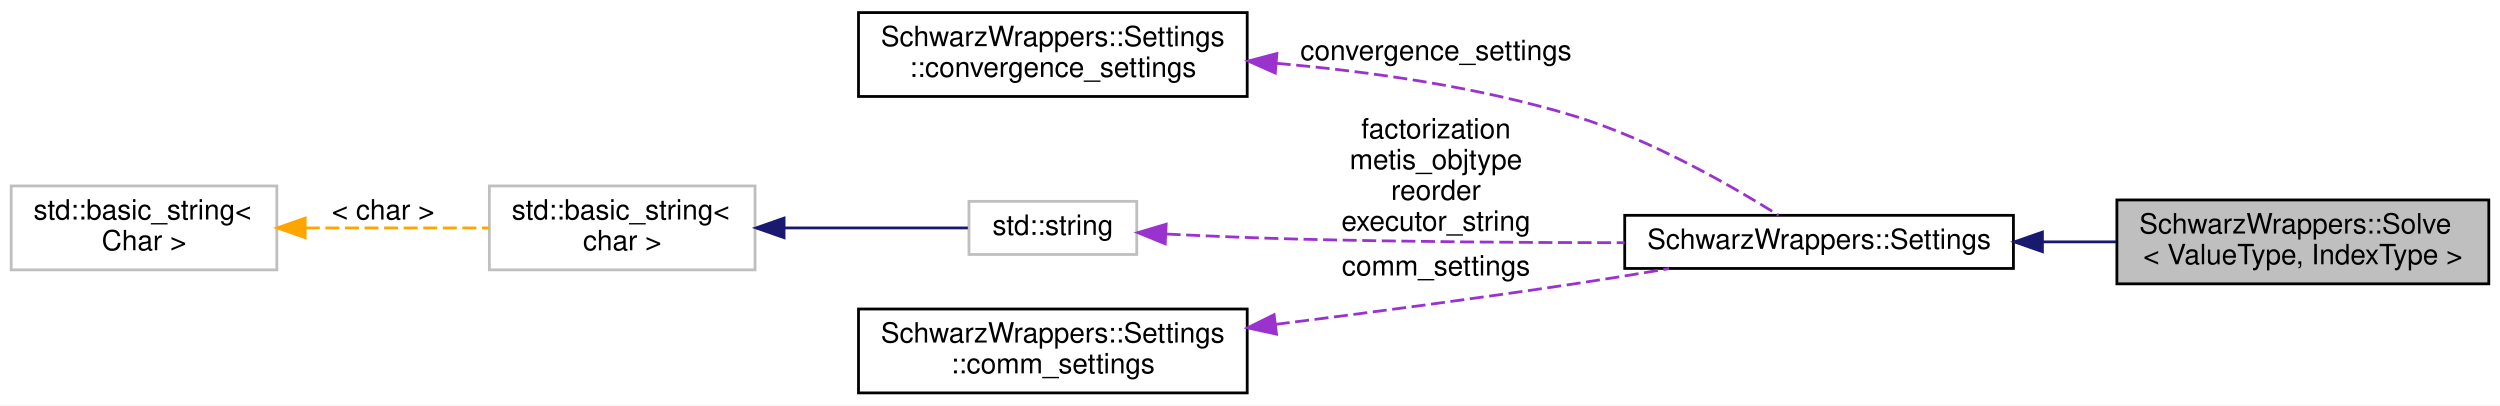
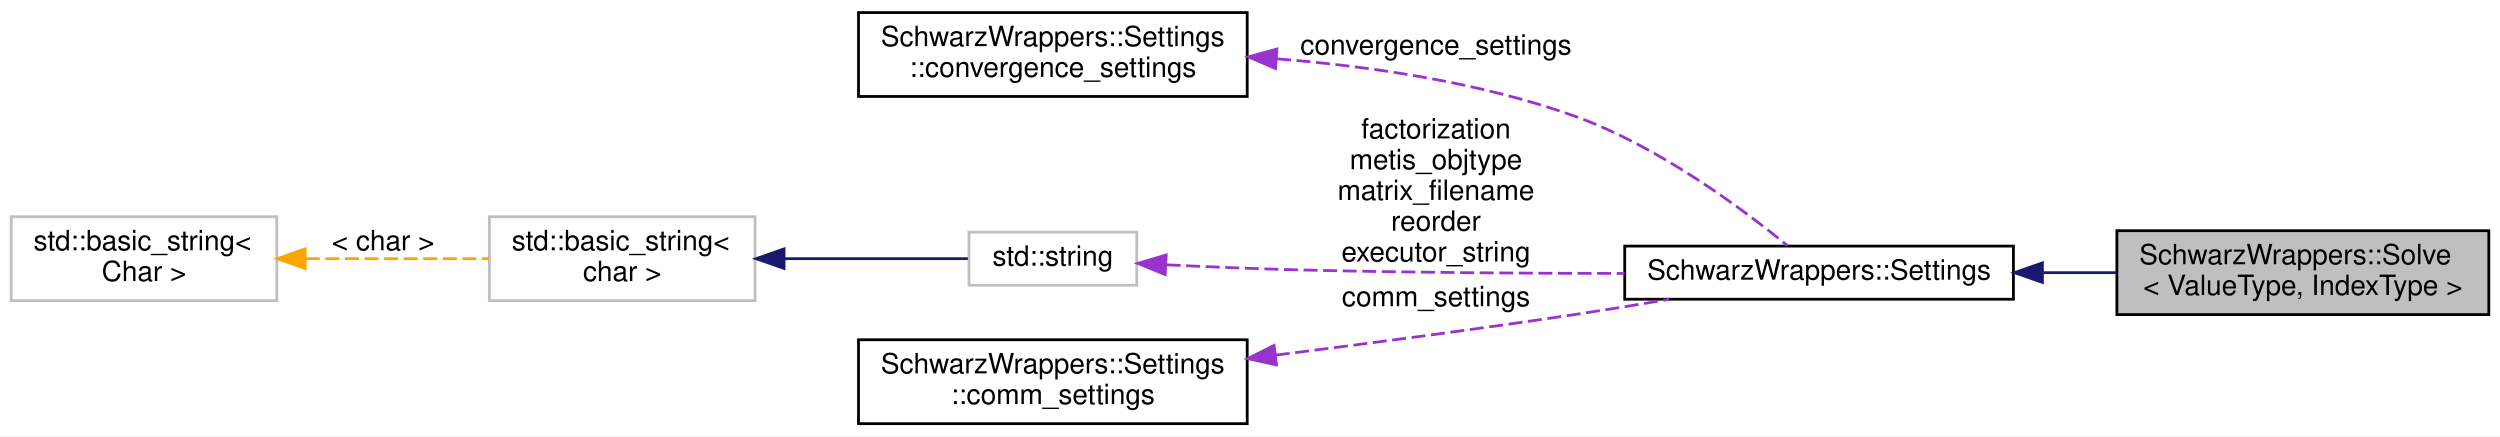
- <svg xmlns="http://www.w3.org/2000/svg" xmlns:xlink="http://www.w3.org/1999/xlink" width="894pt" height="145pt" viewBox="0.00 0.00 894.00 145.00">
-   <g id="graph0" class="graph" transform="scale(1 1) rotate(0) translate(4 141)">
-     <polygon fill="#ffffff" stroke="transparent" points="-4,4 -4,-141 890,-141 890,4 -4,4" />
+ <svg xmlns="http://www.w3.org/2000/svg" xmlns:xlink="http://www.w3.org/1999/xlink" width="894pt" height="156pt" viewBox="0.00 0.00 894.00 156.00">
+   <g id="graph0" class="graph" transform="scale(1 1) rotate(0) translate(4 152)">
+     <polygon fill="#ffffff" stroke="transparent" points="-4,4 -4,-152 890,-152 890,4 -4,4" />
    <g id="node1" class="node">
      <polygon fill="#bfbfbf" stroke="#000000" points="753,-39.5 753,-69.5 886,-69.5 886,-39.5 753,-39.5" />
      <text text-anchor="start" x="761" y="-57.5" font-family="Helvetica,sans-Serif" font-size="10.00" fill="#000000">SchwarzWrappers::Solve</text>
      <text text-anchor="middle" x="819.5" y="-46.5" font-family="Helvetica,sans-Serif" font-size="10.00" fill="#000000">&lt; ValueType, IndexType &gt;</text>
    </g>
    <g id="node2" class="node">
      <g id="a_node2">
        <a xlink:href="structSchwarzWrappers_1_1Settings.html" target="_top" xlink:title="The struct that contains the solver settings and the parameters to be set by the user. ">
          <polygon fill="#ffffff" stroke="#000000" points="577,-45 577,-64 716,-64 716,-45 577,-45" />
          <text text-anchor="middle" x="646.5" y="-52" font-family="Helvetica,sans-Serif" font-size="10.00" fill="#000000">SchwarzWrappers::Settings</text>
        </a>
      </g>
    </g>
    <g id="edge1" class="edge">
      <path fill="none" stroke="#191970" d="M726.579,-54.5C735.331,-54.5 744.17,-54.5 752.737,-54.5" />
      <polygon fill="#191970" stroke="#191970" points="726.367,-51 716.367,-54.5 726.367,-58 726.367,-51" />
    </g>
    <g id="node3" class="node">
      <g id="a_node3">
        <a xlink:href="structSchwarzWrappers_1_1Settings_1_1convergence__settings.html" target="_top" xlink:title="The various convergence settings available. ">
-           <polygon fill="#ffffff" stroke="#000000" points="303,-106.5 303,-136.5 442,-136.5 442,-106.5 303,-106.5" />
-           <text text-anchor="start" x="311" y="-124.5" font-family="Helvetica,sans-Serif" font-size="10.00" fill="#000000">SchwarzWrappers::Settings</text>
-           <text text-anchor="middle" x="372.5" y="-113.5" font-family="Helvetica,sans-Serif" font-size="10.00" fill="#000000">::convergence_settings</text>
+           <polygon fill="#ffffff" stroke="#000000" points="303,-117.5 303,-147.5 442,-147.5 442,-117.5 303,-117.5" />
+           <text text-anchor="start" x="311" y="-135.5" font-family="Helvetica,sans-Serif" font-size="10.00" fill="#000000">SchwarzWrappers::Settings</text>
+           <text text-anchor="middle" x="372.5" y="-124.5" font-family="Helvetica,sans-Serif" font-size="10.00" fill="#000000">::convergence_settings</text>
        </a>
      </g>
    </g>
    <g id="edge2" class="edge">
-       <path fill="none" stroke="#9a32cd" stroke-dasharray="5,2" d="M452.552,-118.346C486.01,-115.422 524.947,-109.893 559,-99.5 586.285,-91.173 615.207,-74.56 632.02,-64.016" />
-       <polygon fill="#9a32cd" stroke="#9a32cd" points="452.04,-114.876 442.355,-119.173 452.606,-121.853 452.04,-114.876" />
-       <text text-anchor="middle" x="509.5" y="-119.5" font-family="Helvetica,sans-Serif" font-size="10.00" fill="#000000"> convergence_settings</text>
+       <path fill="none" stroke="#9a32cd" stroke-dasharray="5,2" d="M452.655,-130.951C486.292,-128.297 525.336,-122.536 559,-110.5 589.06,-99.753 619.381,-77.097 635.233,-64.137" />
+       <polygon fill="#9a32cd" stroke="#9a32cd" points="452.128,-127.48 442.401,-131.679 452.624,-134.462 452.128,-127.48" />
+       <text text-anchor="middle" x="509.5" y="-132.5" font-family="Helvetica,sans-Serif" font-size="10.00" fill="#000000"> convergence_settings</text>
    </g>
    <g id="node4" class="node">
      <g id="a_node4">
        <a xlink:title="STL class. ">
          <polygon fill="#ffffff" stroke="#bfbfbf" points="342.5,-50 342.5,-69 402.5,-69 402.5,-50 342.5,-50" />
          <text text-anchor="middle" x="372.5" y="-57" font-family="Helvetica,sans-Serif" font-size="10.00" fill="#000000">std::string</text>
        </a>
      </g>
    </g>
    <g id="edge3" class="edge">
      <path fill="none" stroke="#9a32cd" stroke-dasharray="5,2" d="M413.183,-57.299C427.926,-56.592 444.709,-55.89 460,-55.5 498.68,-54.513 541.887,-54.229 576.966,-54.208" />
      <polygon fill="#9a32cd" stroke="#9a32cd" points="412.675,-53.82 402.86,-57.811 413.021,-60.811 412.675,-53.82" />
-       <text text-anchor="middle" x="509.5" y="-91.5" font-family="Helvetica,sans-Serif" font-size="10.00" fill="#000000"> factorization</text>
-       <text text-anchor="middle" x="509.5" y="-80.5" font-family="Helvetica,sans-Serif" font-size="10.00" fill="#000000">metis_objtype</text>
+       <text text-anchor="middle" x="509.5" y="-102.5" font-family="Helvetica,sans-Serif" font-size="10.00" fill="#000000"> factorization</text>
+       <text text-anchor="middle" x="509.5" y="-91.5" font-family="Helvetica,sans-Serif" font-size="10.00" fill="#000000">metis_objtype</text>
+       <text text-anchor="middle" x="509.5" y="-80.5" font-family="Helvetica,sans-Serif" font-size="10.00" fill="#000000">matrix_filename</text>
      <text text-anchor="middle" x="509.5" y="-69.5" font-family="Helvetica,sans-Serif" font-size="10.00" fill="#000000">reorder</text>
      <text text-anchor="middle" x="509.5" y="-58.5" font-family="Helvetica,sans-Serif" font-size="10.00" fill="#000000">executor_string</text>
    </g>
    <g id="node5" class="node">
      <polygon fill="#ffffff" stroke="#bfbfbf" points="171,-44.5 171,-74.5 266,-74.5 266,-44.5 171,-44.5" />
      <text text-anchor="start" x="179" y="-62.5" font-family="Helvetica,sans-Serif" font-size="10.00" fill="#000000">std::basic_string&lt;</text>
      <text text-anchor="middle" x="218.5" y="-51.5" font-family="Helvetica,sans-Serif" font-size="10.00" fill="#000000"> char &gt;</text>
    </g>
    <g id="edge4" class="edge">
      <path fill="none" stroke="#191970" d="M276.452,-59.5C298.781,-59.5 323.391,-59.5 342.109,-59.5" />
      <polygon fill="#191970" stroke="#191970" points="276.382,-56 266.382,-59.5 276.382,-63 276.382,-56" />
    </g>
    <g id="node6" class="node">
      <g id="a_node6">
        <a xlink:title="STL class. ">
          <polygon fill="#ffffff" stroke="#bfbfbf" points="0,-44.5 0,-74.5 95,-74.5 95,-44.5 0,-44.5" />
          <text text-anchor="start" x="8" y="-62.5" font-family="Helvetica,sans-Serif" font-size="10.00" fill="#000000">std::basic_string&lt;</text>
          <text text-anchor="middle" x="47.5" y="-51.5" font-family="Helvetica,sans-Serif" font-size="10.00" fill="#000000"> Char &gt;</text>
        </a>
      </g>
    </g>
    <g id="edge5" class="edge">
      <path fill="none" stroke="#ffa500" stroke-dasharray="5,2" d="M105.357,-59.5C126.658,-59.5 150.524,-59.5 170.826,-59.5" />
      <polygon fill="#ffa500" stroke="#ffa500" points="105.133,-56 95.133,-59.5 105.133,-63 105.133,-56" />
      <text text-anchor="middle" x="133" y="-62.5" font-family="Helvetica,sans-Serif" font-size="10.00" fill="#000000"> &lt; char &gt;</text>
    </g>
    <g id="node7" class="node">
      <g id="a_node7">
        <a xlink:href="structSchwarzWrappers_1_1Settings_1_1comm__settings.html" target="_top" xlink:title="The settings for the various available communication paradigms. ">
          <polygon fill="#ffffff" stroke="#000000" points="303,-.5 303,-30.5 442,-30.5 442,-.5 303,-.5" />
          <text text-anchor="start" x="311" y="-18.5" font-family="Helvetica,sans-Serif" font-size="10.00" fill="#000000">SchwarzWrappers::Settings</text>
          <text text-anchor="middle" x="372.5" y="-7.5" font-family="Helvetica,sans-Serif" font-size="10.00" fill="#000000">::comm_settings</text>
        </a>
      </g>
    </g>
    <g id="edge6" class="edge">
      <path fill="none" stroke="#9a32cd" stroke-dasharray="5,2" d="M452.195,-25.012C485.279,-29.154 524.037,-34.256 559,-39.5 569.974,-41.146 581.697,-43.053 592.879,-44.943" />
      <polygon fill="#9a32cd" stroke="#9a32cd" points="452.475,-21.52 442.12,-23.758 451.611,-28.466 452.475,-21.52" />
      <text text-anchor="middle" x="509.5" y="-42.5" font-family="Helvetica,sans-Serif" font-size="10.00" fill="#000000"> comm_settings</text>
    </g>
  </g>
</svg>
